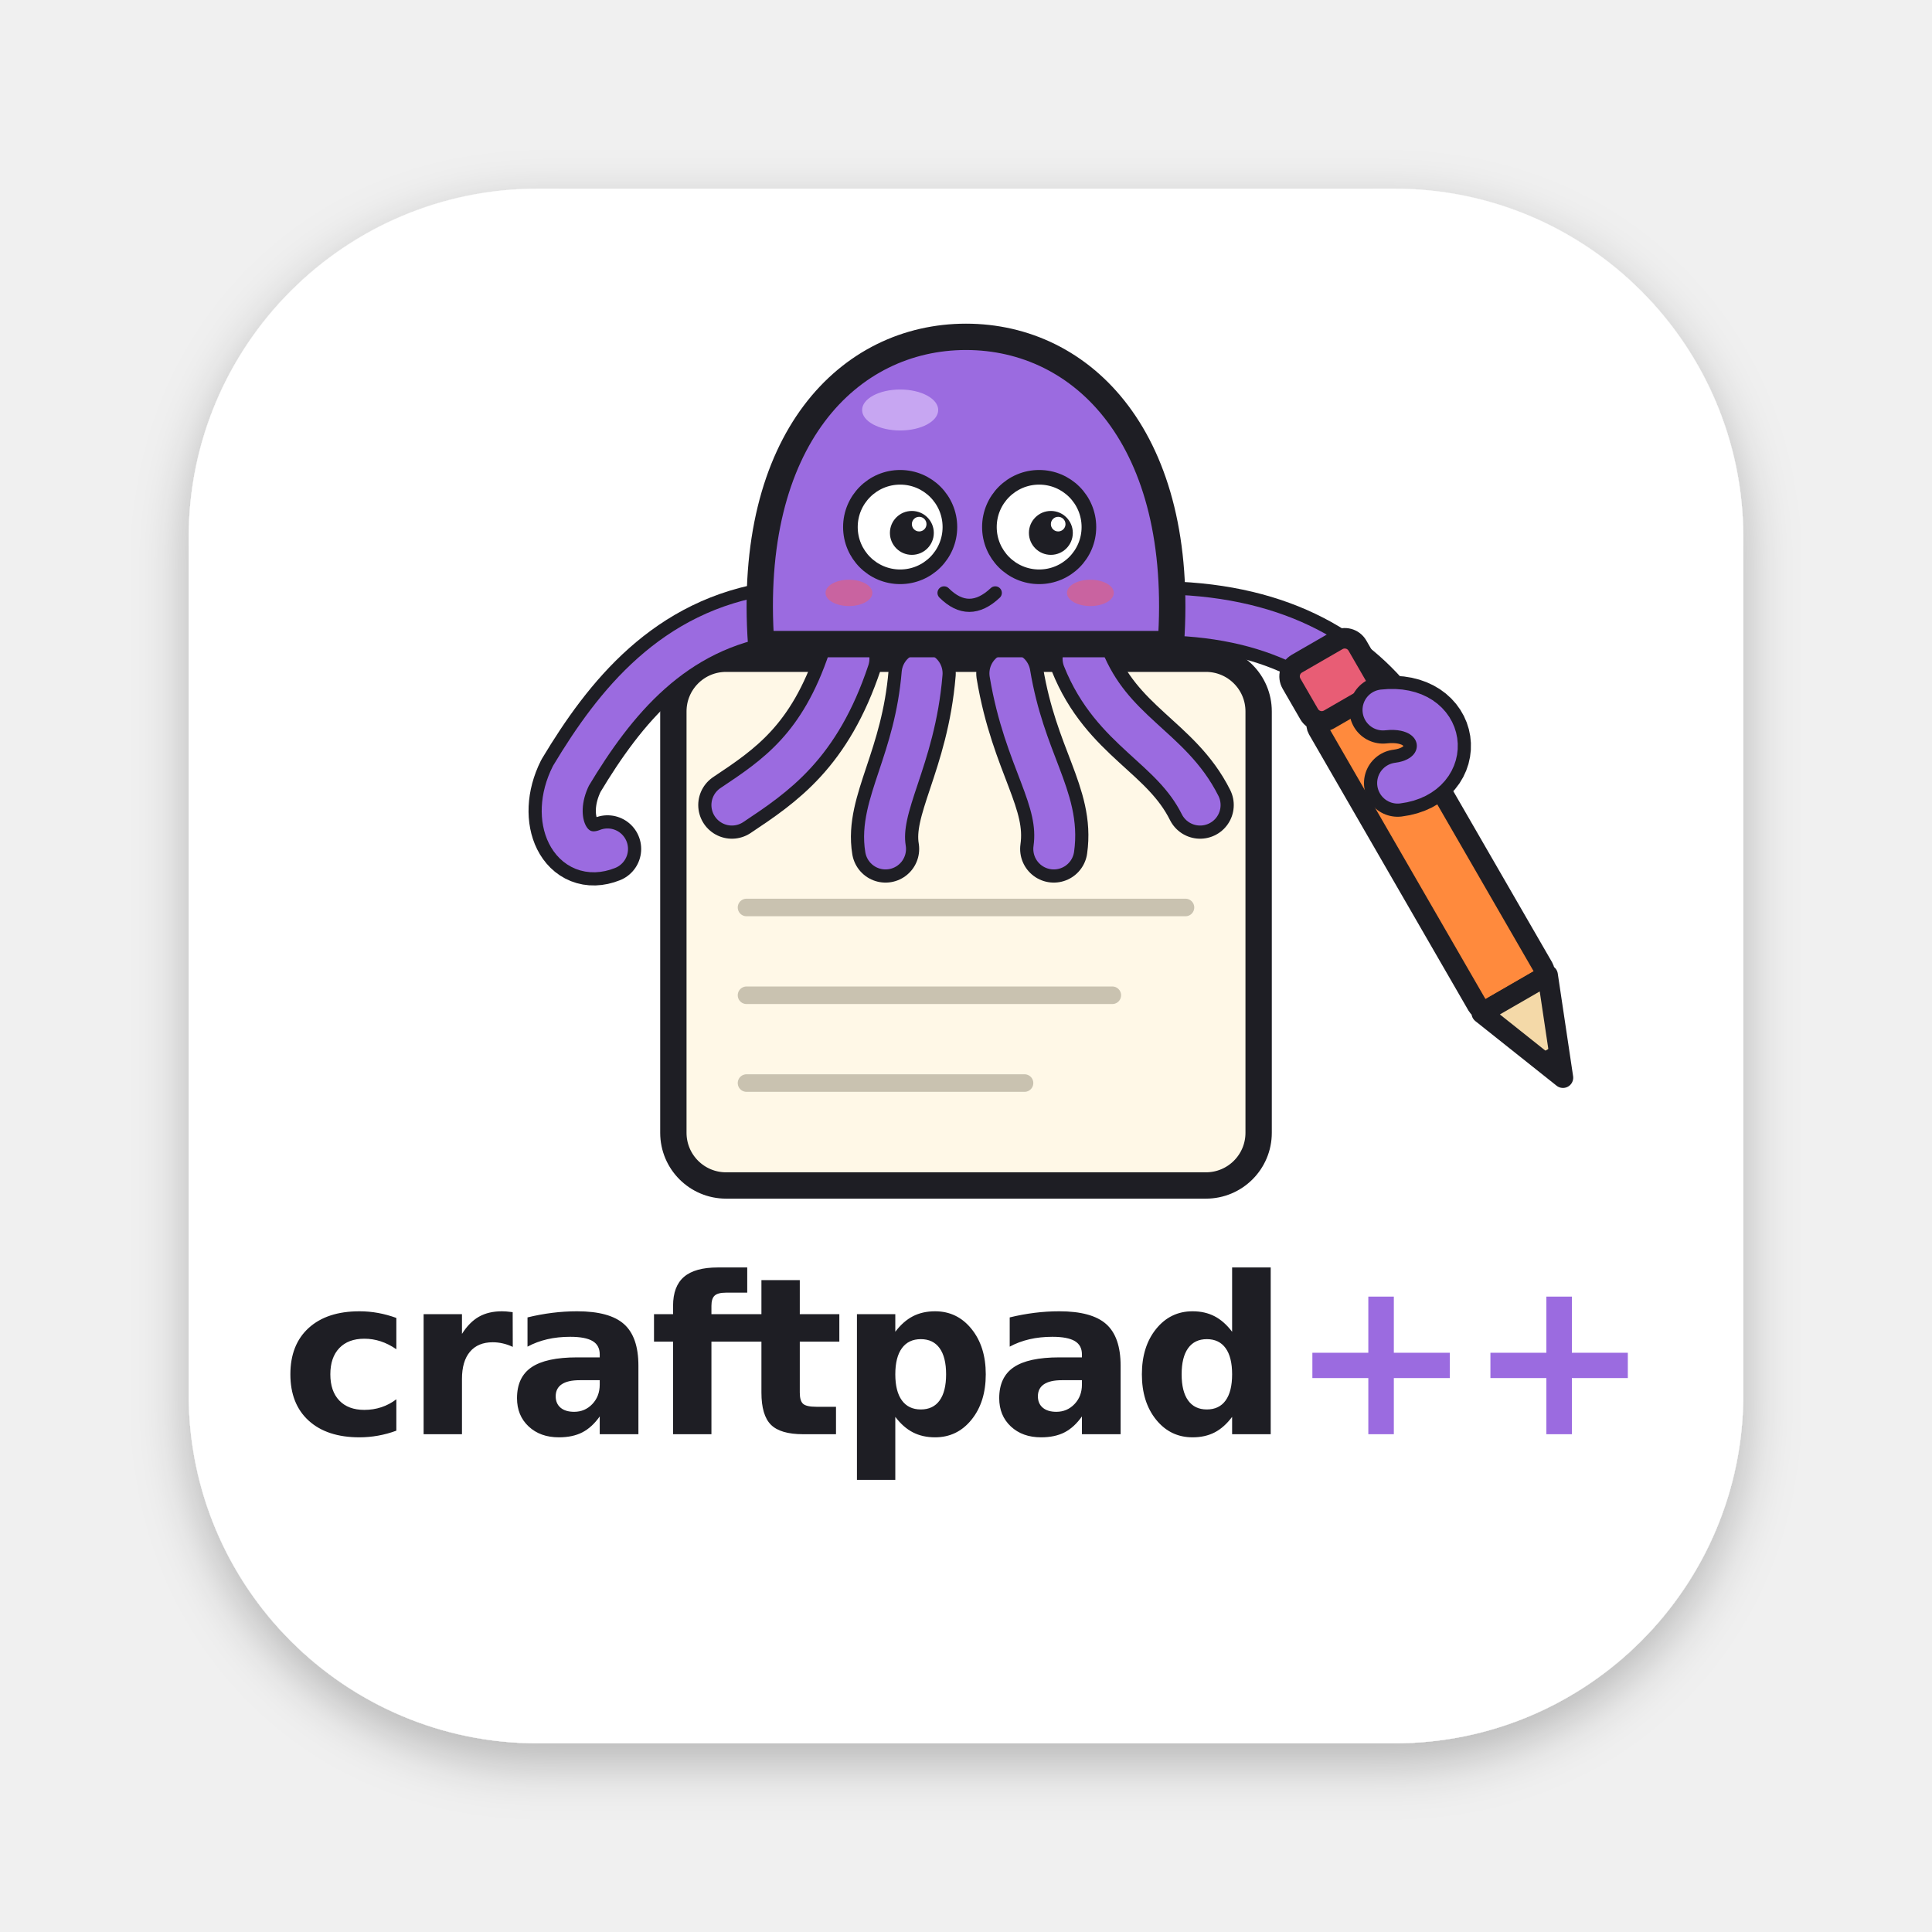
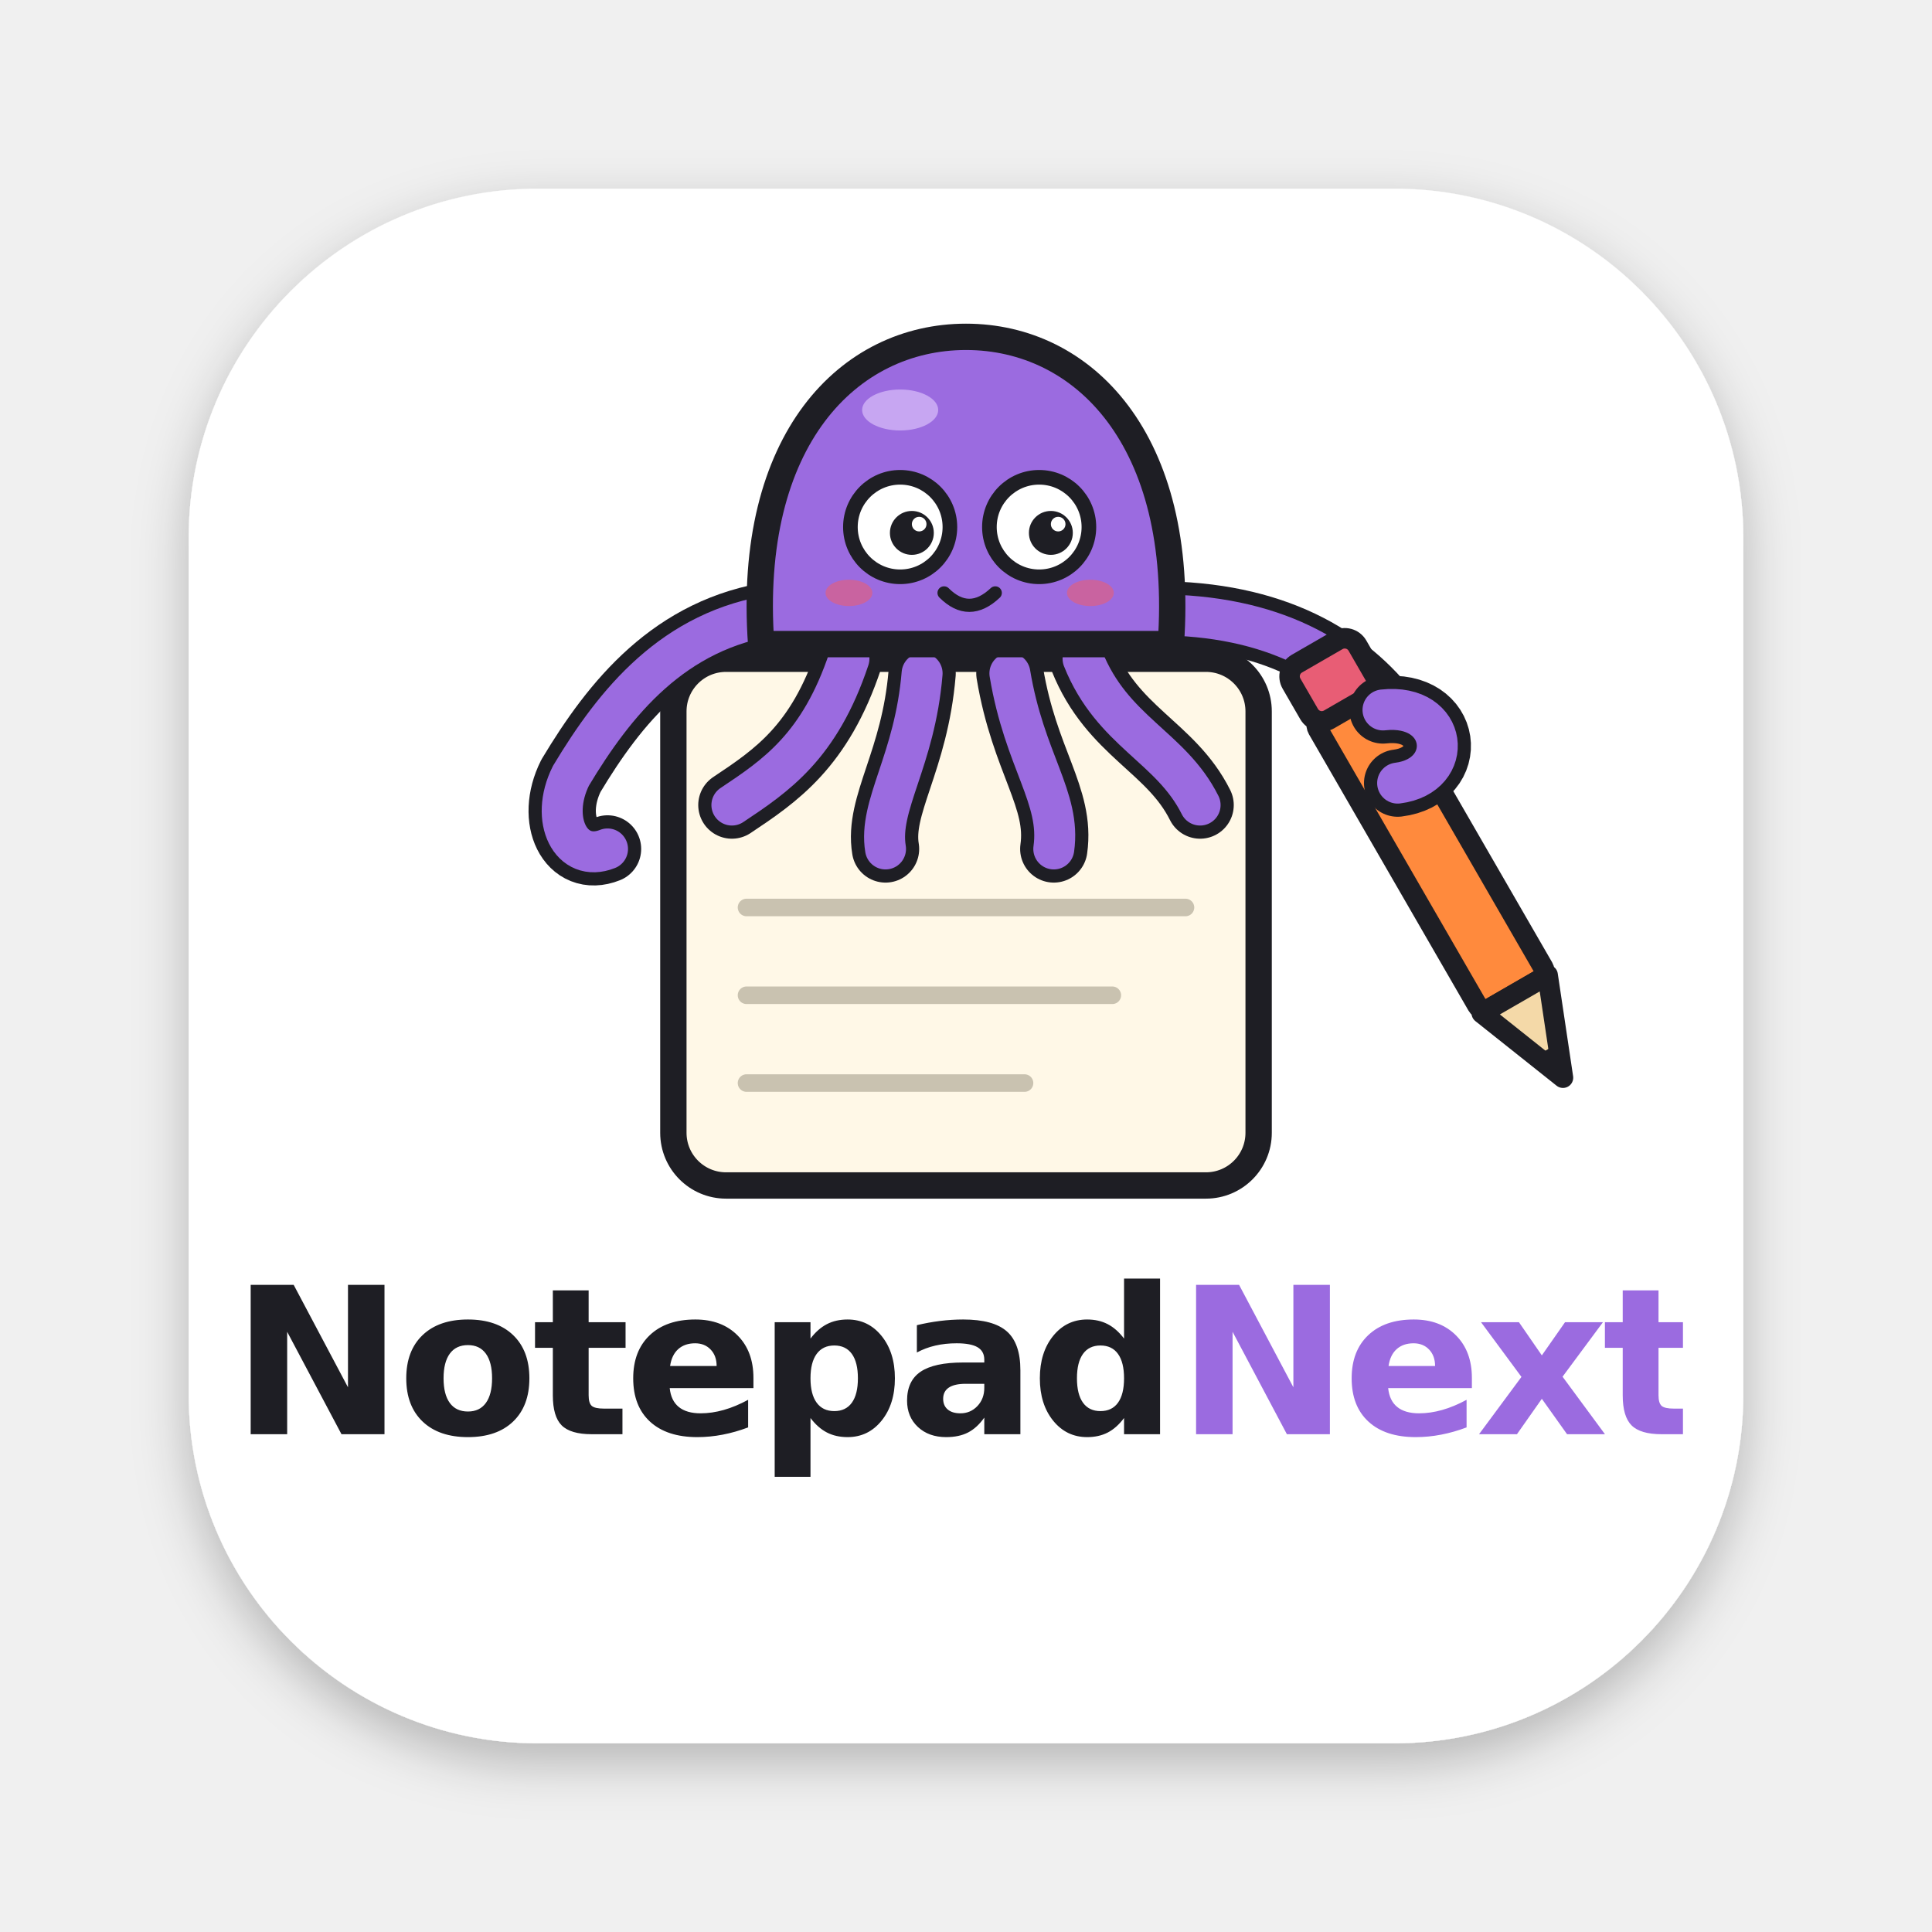
<svg xmlns="http://www.w3.org/2000/svg" viewBox="0 0 1024 1024" width="1024" height="1024">
  <defs>
    <filter id="sh" x="-10%" y="-10%" width="120%" height="125%">
      <feDropShadow dx="0" dy="10" stdDeviation="14" flood-color="#000" flood-opacity="0.25" />
    </filter>
  </defs>
  <rect x="100" y="100" width="824" height="824" rx="185" fill="#FFFFFF" filter="url(#sh)" />
  <svg x="132" y="132" width="760" height="760" viewBox="110 20 980 980">
    <g>
      <rect x="400" y="300" width="400" height="360" rx="36" fill="#FFF8E7" stroke="#1E1E24" stroke-width="18" />
      <g stroke="#C9C2B0" stroke-width="12" stroke-linecap="round">
        <line x1="450" y1="470" x2="750" y2="470" />
        <line x1="450" y1="530" x2="700" y2="530" />
        <line x1="450" y1="590" x2="640" y2="590" />
      </g>
    </g>
    <g fill="none" stroke-linecap="round" stroke-linejoin="round">
      <g stroke="#1E1E24" stroke-width="46">
        <path d="M520 300 C 500 360, 470 380, 440 400" />
        <path d="M570 310 C 565 370, 540 400, 545 430" />
        <path d="M630 310 C 640 370, 665 395, 660 430" />
        <path d="M680 300 C 700 350, 740 360, 760 400" />
        <path d="M470 270 C 400 280, 360 330, 330 380 C 315 410, 330 440, 355 430" />
        <path d="M730 270 C 810 270, 860 300, 890 340" />
      </g>
      <g stroke="#9B6BE0" stroke-width="28">
        <path d="M520 300 C 500 360, 470 380, 440 400" />
        <path d="M570 310 C 565 370, 540 400, 545 430" />
        <path d="M630 310 C 640 370, 665 395, 660 430" />
        <path d="M680 300 C 700 350, 740 360, 760 400" />
        <path d="M470 270 C 400 280, 360 330, 330 380 C 315 410, 330 440, 355 430" />
        <path d="M730 270 C 810 270, 860 300, 890 340" />
      </g>
    </g>
    <g transform="translate(860,330) rotate(60)">
      <rect x="0" y="-26" width="230" height="52" rx="6" fill="#FF8A3D" stroke="#1E1E24" stroke-width="14" />
      <rect x="-40" y="-26" width="44" height="52" rx="10" fill="#E85D75" stroke="#1E1E24" stroke-width="14" />
      <path d="M230 -26 L296 0 L230 26 Z" fill="#F4D9A8" stroke="#1E1E24" stroke-width="14" stroke-linejoin="round" />
      <path d="M274 -9 L296 0 L274 9 Z" fill="#1E1E24" />
    </g>
    <g fill="none" stroke-linecap="round">
      <path d="M885 335 C 930 330, 935 380, 895 385" stroke="#1E1E24" stroke-width="46" />
      <path d="M885 335 C 930 330, 935 380, 895 385" stroke="#9B6BE0" stroke-width="28" />
    </g>
    <path d="M460 290 C 450 150, 520 80, 600 80 C 680 80, 750 150, 740 290 Z" fill="#9B6BE0" stroke="#1E1E24" stroke-width="18" stroke-linejoin="round" />
    <ellipse cx="555" cy="130" rx="26" ry="14" fill="#C7A6F2" />
    <g stroke="#1E1E24" stroke-width="10">
      <circle cx="555" cy="210" r="34" fill="#ffffff" />
      <circle cx="650" cy="210" r="34" fill="#ffffff" />
    </g>
    <circle cx="563" cy="214" r="15" fill="#1E1E24" />
    <circle cx="658" cy="214" r="15" fill="#1E1E24" />
    <circle cx="568" cy="208" r="5" fill="#ffffff" />
    <circle cx="663" cy="208" r="5" fill="#ffffff" />
    <path d="M585 255 Q 602 272 620 255" fill="none" stroke="#1E1E24" stroke-width="9" stroke-linecap="round" />
    <ellipse cx="520" cy="255" rx="16" ry="9" fill="#E85D75" opacity="0.6" />
    <ellipse cx="685" cy="255" rx="16" ry="9" fill="#E85D75" opacity="0.6" />
-     <text x="600" y="830" text-anchor="middle" font-family="DejaVu Sans, Helvetica, Arial, sans-serif" font-weight="bold" font-size="150" fill="#1E1E24" letter-spacing="-4">craftpad<tspan fill="#9B6BE0">++</tspan>
+     <text x="600" y="830" text-anchor="middle" font-family="DejaVu Sans, Helvetica, Arial, sans-serif" font-weight="bold" font-size="140" fill="#1E1E24" letter-spacing="-4" textLength="900" lengthAdjust="spacingAndGlyphs">Notepad<tspan fill="#9B6BE0">Next</tspan>
    </text>
  </svg>
</svg>
